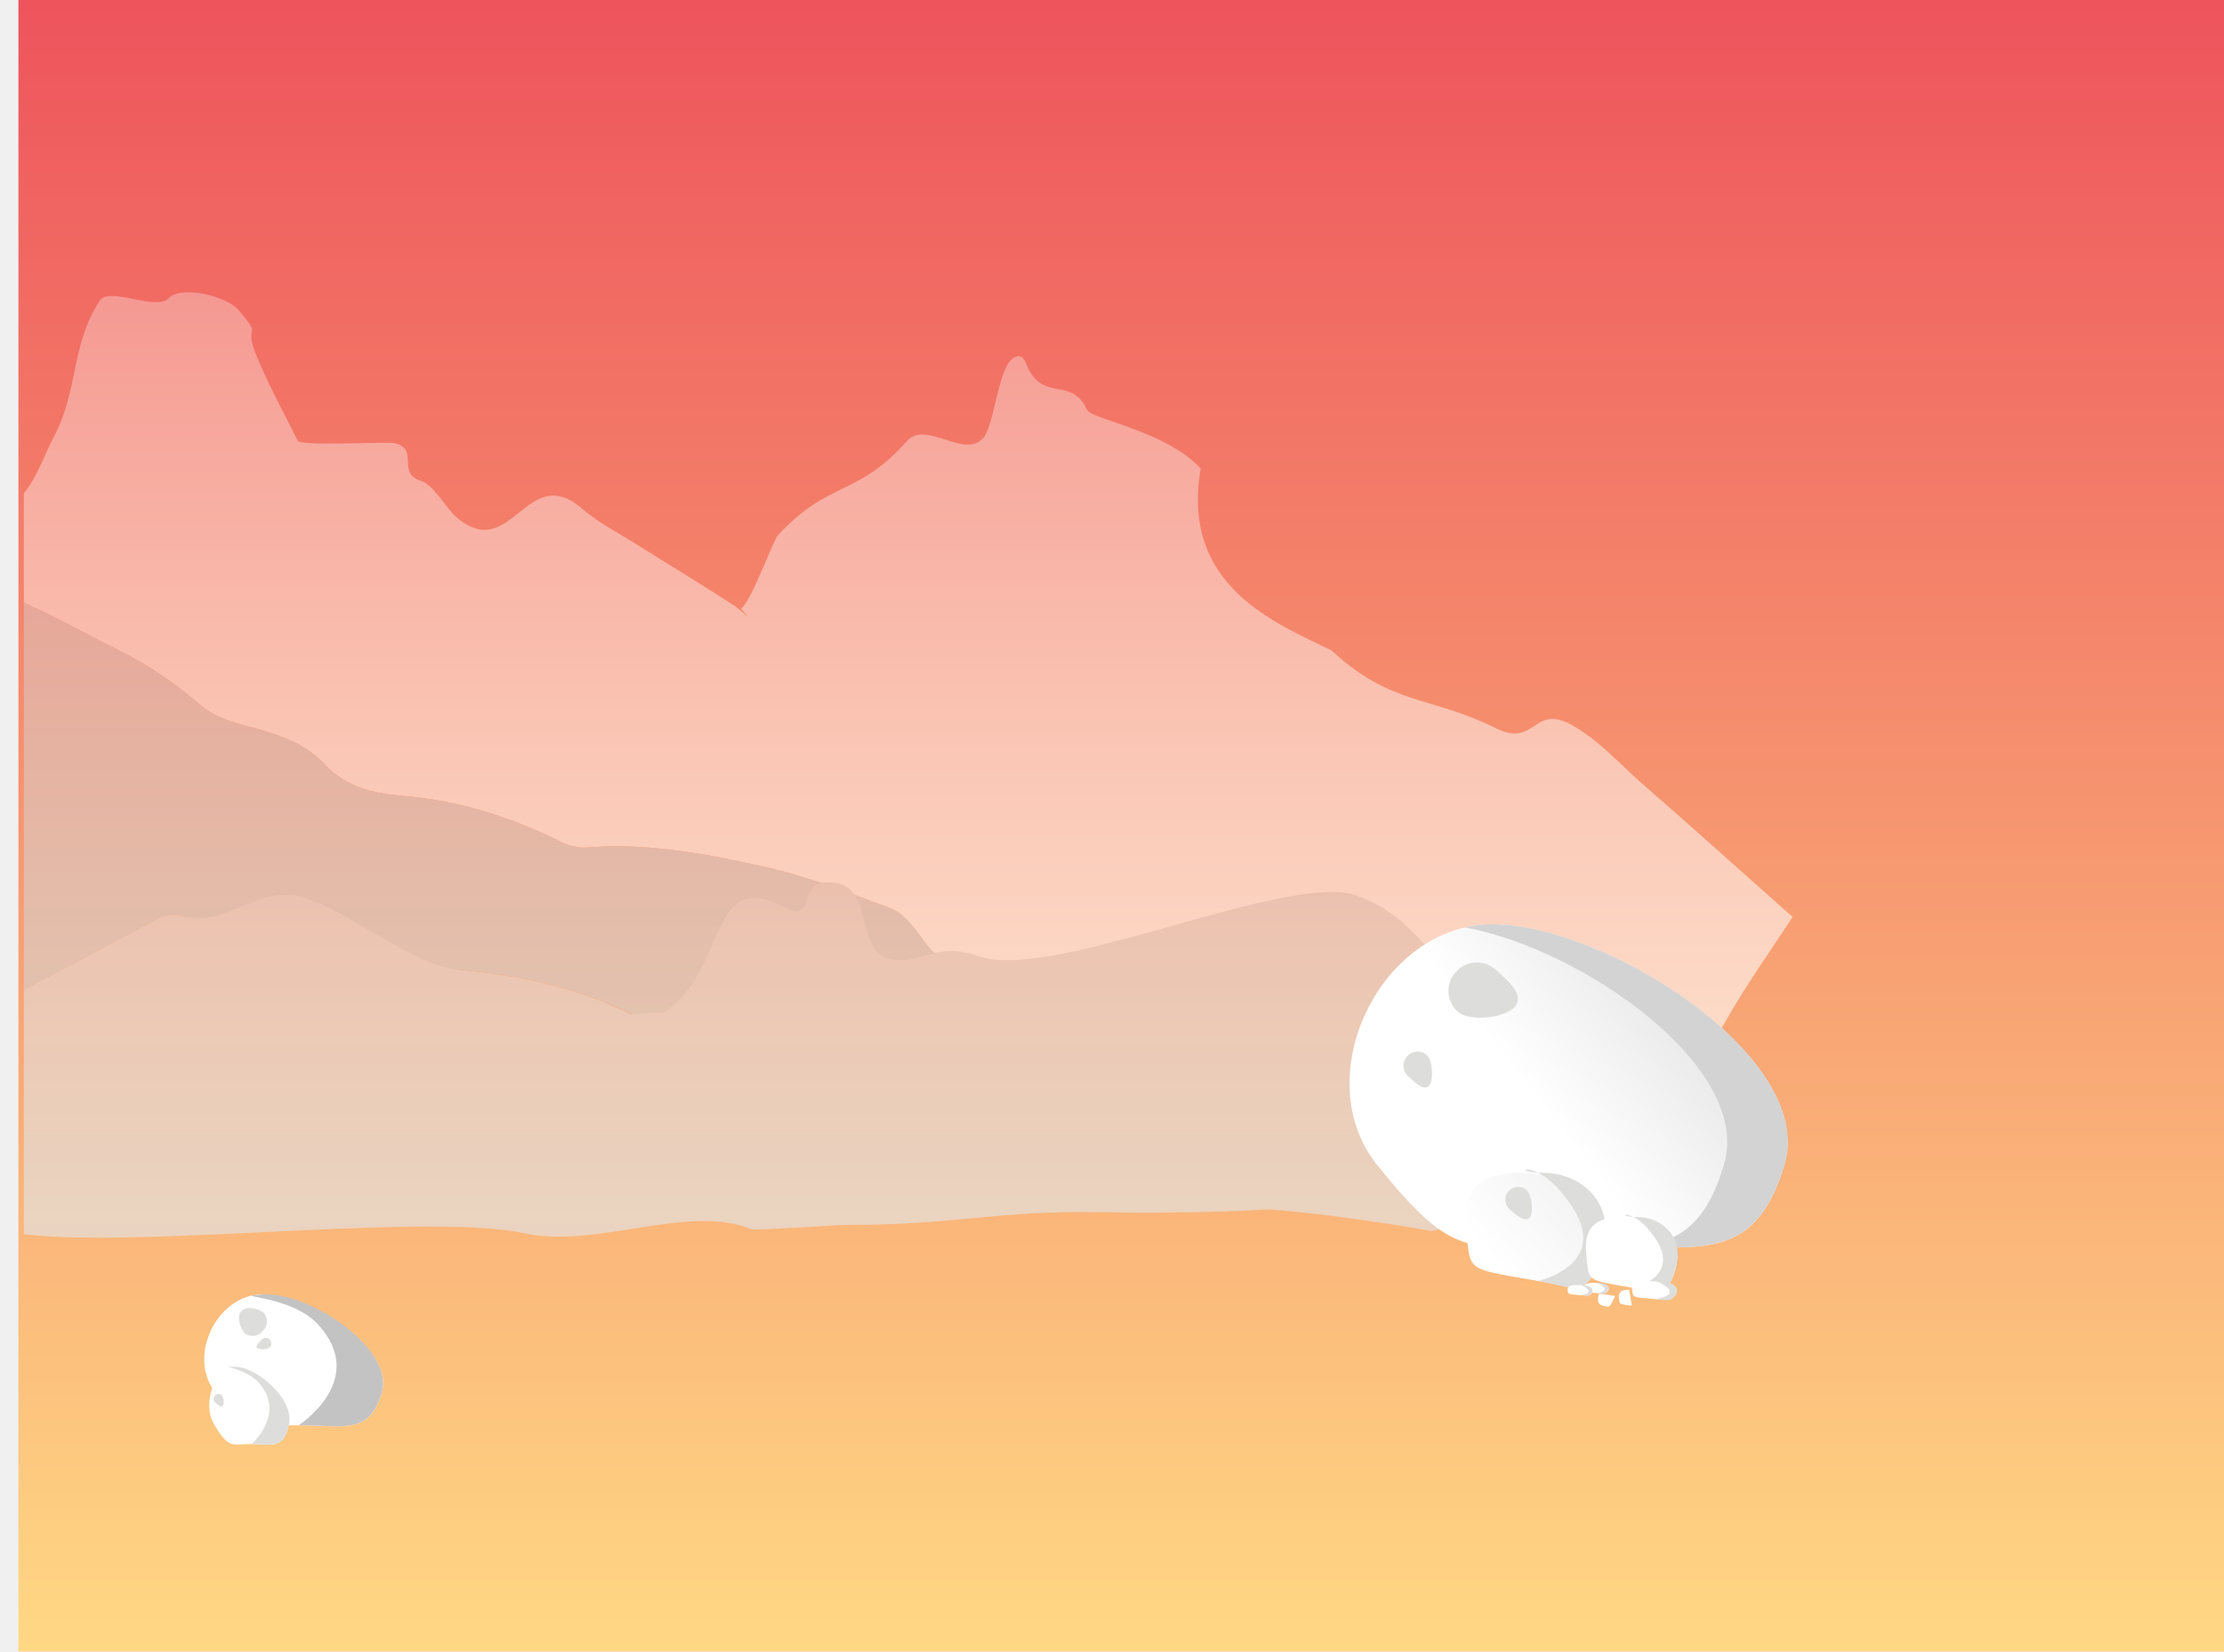
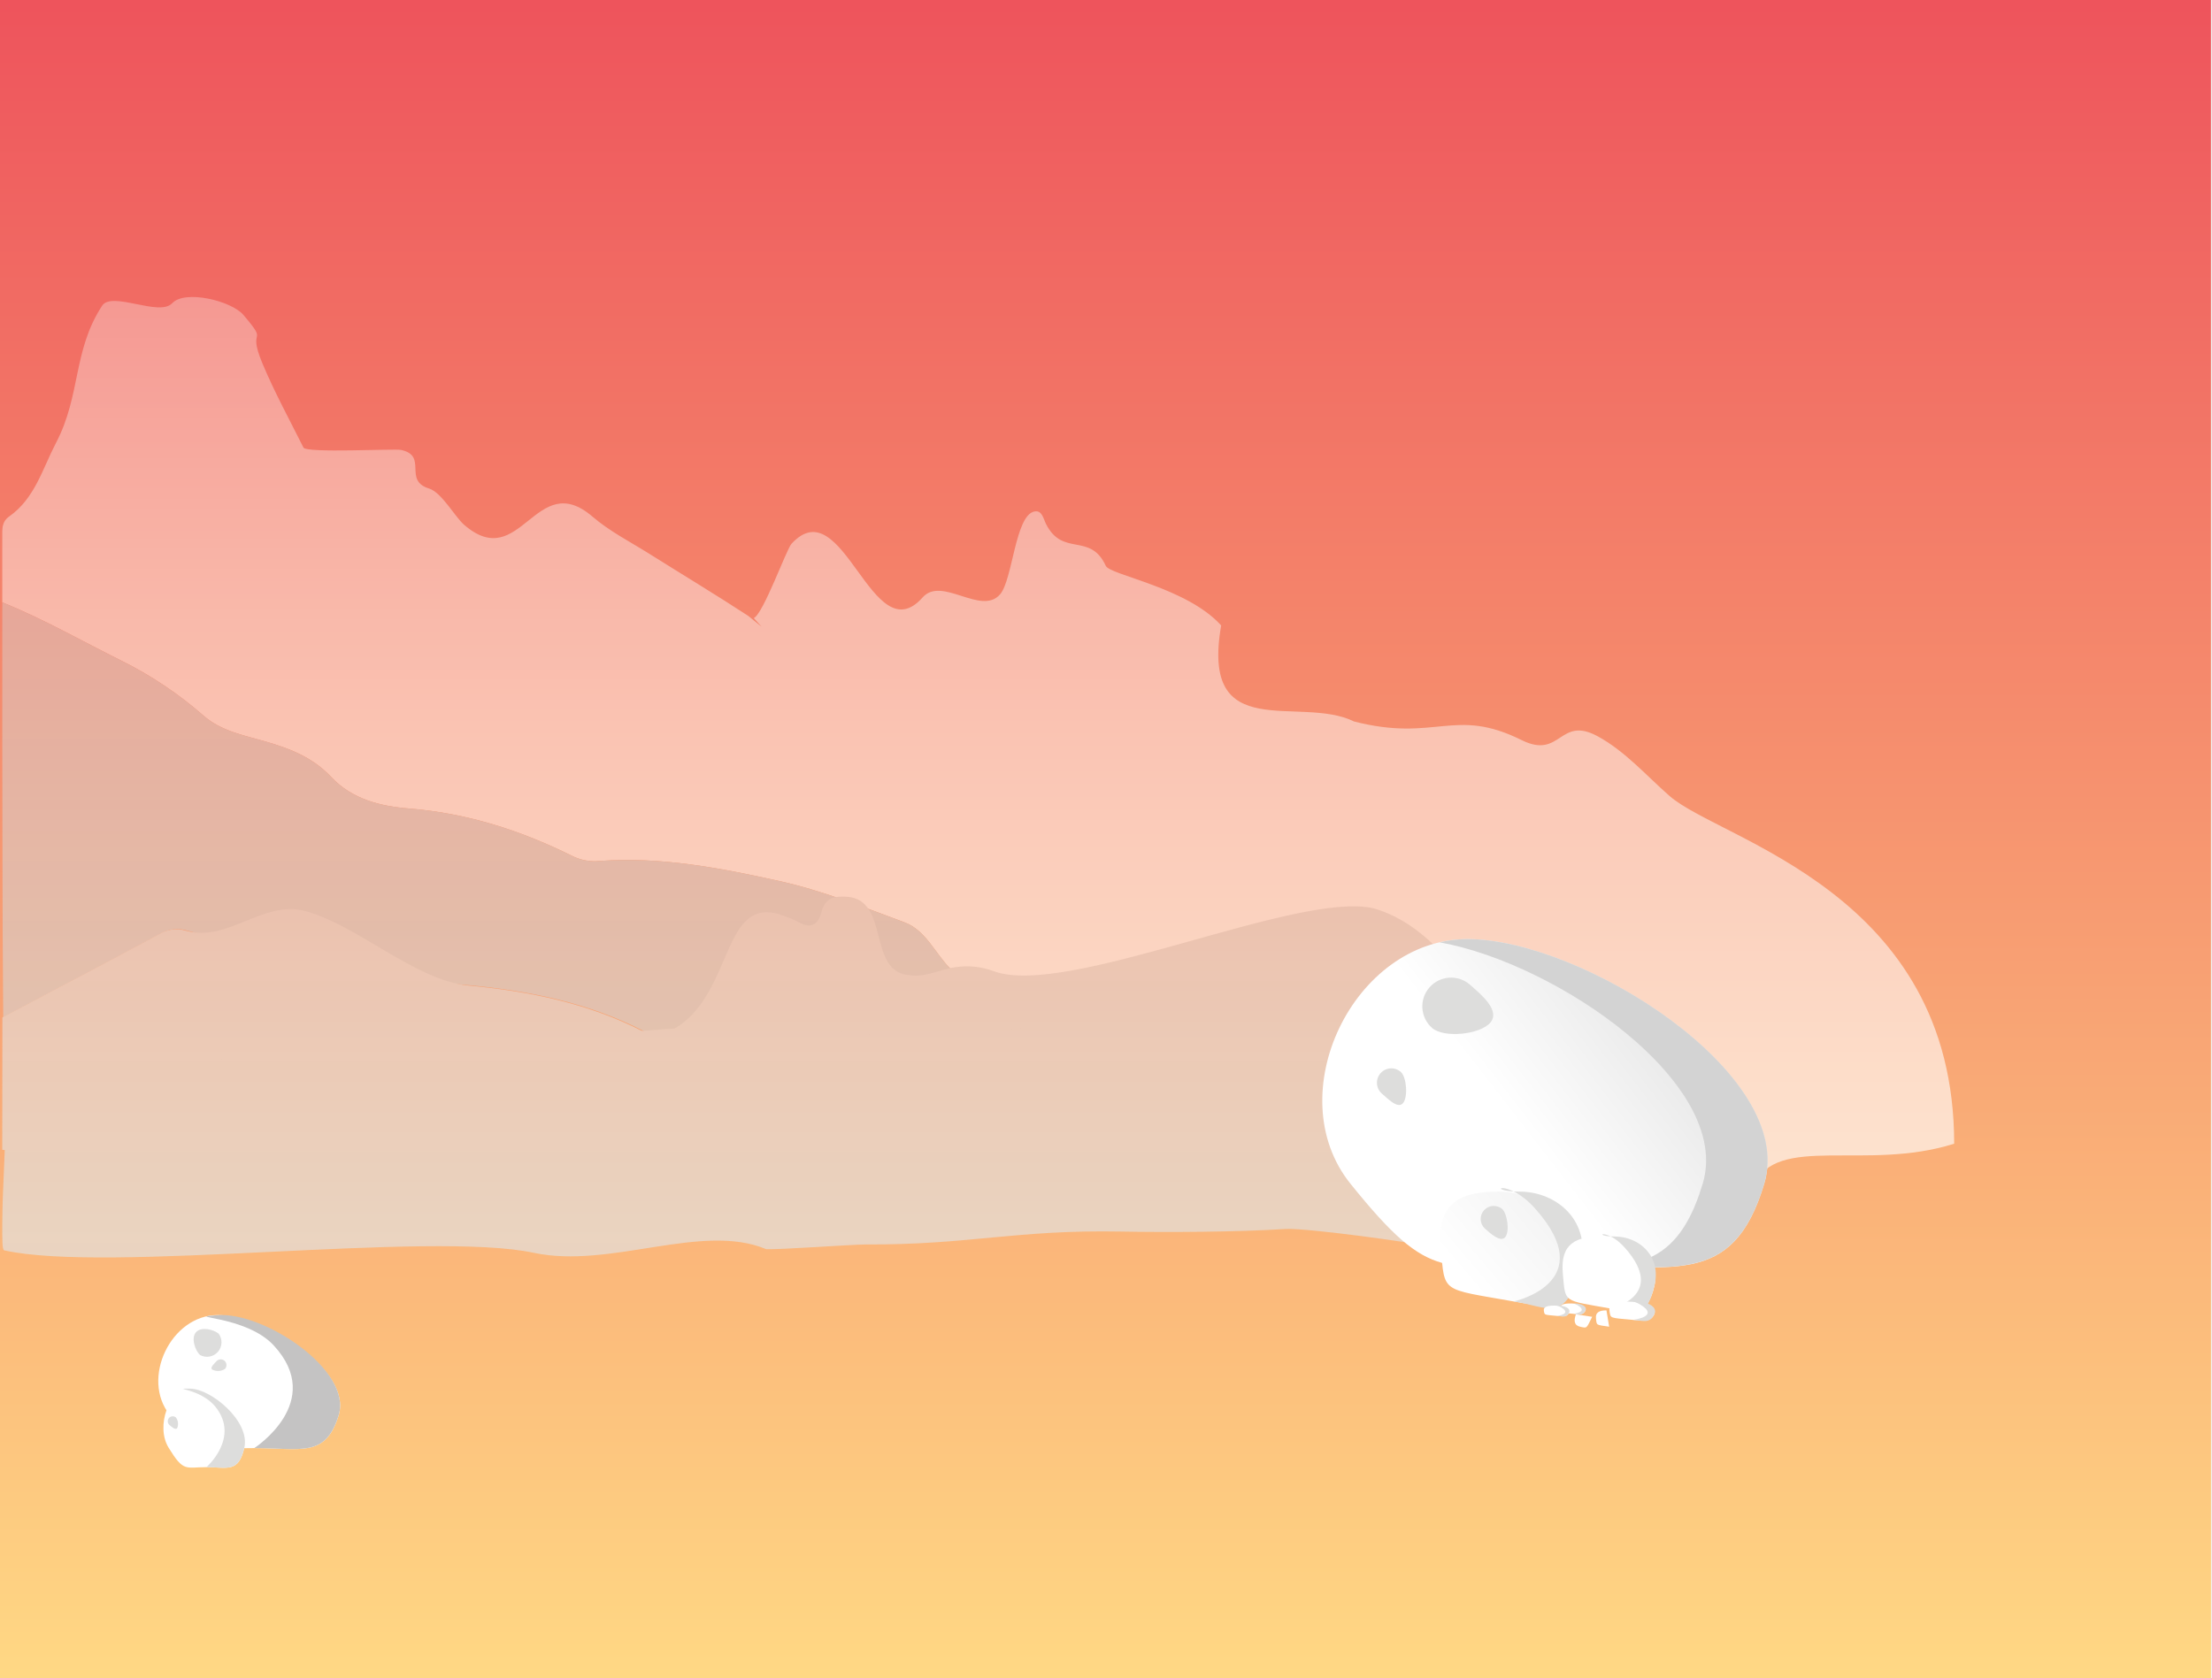
- <svg xmlns="http://www.w3.org/2000/svg" xmlns:xlink="http://www.w3.org/1999/xlink" viewBox="0 0 484.34 359.67">
+ <svg xmlns="http://www.w3.org/2000/svg" xmlns:xlink="http://www.w3.org/1999/xlink" viewBox="0 0 474 359.67">
  <defs>
    <style>.cls-1{fill:url(#linear-gradient);}.cls-2{fill:none;}.cls-3{clip-path:url(#clip-path);}.cls-4{fill:url(#linear-gradient-2);}.cls-5{fill:#fff;}.cls-6{fill:#c4c3c3;}.cls-7{fill:#dddddc;}.cls-8{mask:url(#mask);}.cls-9{fill:#d4d6d7;}.cls-10{fill:#e2e2e2;}.cls-11{fill:url(#linear-gradient-3);}.cls-12{fill:#d3d3d3;}.cls-13{fill:url(#linear-gradient-4);}</style>
-     <linearGradient id="linear-gradient" x1="-316.24" y1="206.26" x2="-316.24" y2="-216.13" gradientUnits="userSpaceOnUse">
+     <linearGradient id="linear-gradient" x1="232.72" y1="446.26" x2="232.72" y2="23.87" gradientUnits="userSpaceOnUse">
      <stop offset="0" stop-color="#fff" />
      <stop offset="1" stop-color="#3c3b3d" />
    </linearGradient>
-     <clipPath id="clip-path" transform="translate(560 240)">
-       <rect id="Background" class="cls-2" x="-555.99" y="-240" width="480.33" height="359.67" />
+     <clipPath id="clip-path">
+       <rect id="Background" class="cls-2" width="473.78" height="359.67" />
    </clipPath>
-     <linearGradient id="linear-gradient-2" x1="244.17" y1="359.23" x2="244.17" y2="1.23" gradientUnits="userSpaceOnUse">
+     <linearGradient id="linear-gradient-2" x1="237" y1="359.23" x2="237" y2="1.23" gradientUnits="userSpaceOnUse">
      <stop offset="0" stop-color="#ffd884" />
      <stop offset="1" stop-color="#ee545c" />
    </linearGradient>
-     <mask id="mask" x="0" y="22.42" width="482.34" height="424.36" maskUnits="userSpaceOnUse">
-       <g transform="translate(560 240)">
-         <rect class="cls-1" x="-554.81" y="-217.58" width="477.15" height="424.36" />
-       </g>
+     <mask id="mask" x="0.44" y="22.42" width="464.56" height="424.36" maskUnits="userSpaceOnUse">
+       <rect class="cls-1" x="0.44" y="22.42" width="464.56" height="424.36" />
    </mask>
-     <linearGradient id="linear-gradient-3" x1="-222.78" y1="2.9" x2="-182.65" y2="-28.18" gradientUnits="userSpaceOnUse">
+     <linearGradient id="linear-gradient-3" x1="326.66" y1="242.9" x2="366.79" y2="211.82" gradientUnits="userSpaceOnUse">
      <stop offset="0" stop-color="#fff" />
      <stop offset="1" stop-color="#e0e0e0" />
    </linearGradient>
-     <linearGradient id="linear-gradient-4" x1="-234.38" y1="35.2" x2="-186.61" y2="-5.29" xlink:href="#linear-gradient-3" />
+     <linearGradient id="linear-gradient-4" x1="315.07" y1="275.2" x2="362.84" y2="234.71" xlink:href="#linear-gradient-3" />
  </defs>
  <g id="Layer_2" data-name="Layer 2">
    <g id="Layer_1-2" data-name="Layer 1">
      <g class="cls-3">
-         <rect id="Background-2" data-name="Background" class="cls-4" x="4.01" width="480.33" height="359.67" />
-         <path class="cls-5" d="M-476.85,63.28c-2.79,9.28-8.11,7.11-18.11,7.11s-10.85,1.9-18.1-7.11c-6.27-7.79.25-21.4,10.25-21.4S-474,53.71-476.85,63.28Z" transform="translate(560 240)" />
-         <path class="cls-6" d="M-476.85,63.28c-2.79,9.28-8.11,7.11-18.11,7.11,0,0,15.36-9.9,4.18-22-6-6.53-20-5.94-12-6.49C-492.83,41.18-474,53.71-476.85,63.28Z" transform="translate(560 240)" />
-         <path class="cls-7" d="M-502.59,45.87a2.8,2.8,0,0,1-.14,3.91,2.8,2.8,0,0,1-3.86.66c-1-.89-2-3.64-.85-4.9S-503.61,45-502.59,45.87Z" transform="translate(560 240)" />
-         <path class="cls-7" d="M-501.33,51.67a1.25,1.25,0,0,1,.1,1.76,2.8,2.8,0,0,1-2.76.13c-.51-.45.45-1.23.91-1.76A1.24,1.24,0,0,1-501.33,51.67Z" transform="translate(560 240)" />
-         <path class="cls-5" d="M-497.08,70.29c-1.25,5.48-3.64,4.19-8.12,4.19s-4.87,1.13-8.13-4.19c-2.81-4.59.12-12.62,4.61-12.62S-495.79,64.65-497.08,70.29Z" transform="translate(560 240)" />
-         <path class="cls-7" d="M-497.08,70.29c-1.25,5.48-3.64,4.19-8.12,4.19,0,0,7.28-6.35,1.87-13-3.28-4-9.88-3.83-5.39-3.83S-495.79,64.65-497.08,70.29Z" transform="translate(560 240)" />
-         <path class="cls-7" d="M-511.73,63.84a2.35,2.35,0,0,1,.25,2.3c-.39.44-1.22-.33-1.65-.7a1.06,1.06,0,0,1-.08-1.49A1,1,0,0,1-511.73,63.84Z" transform="translate(560 240)" />
+         <rect id="Background-2" data-name="Background" class="cls-4" width="474" height="359.67" />
+         <path class="cls-5" d="M72.59,303.28c-2.79,9.28-8.11,7.11-18.1,7.11s-10.86,1.9-18.11-7.11c-6.27-7.79.26-21.4,10.25-21.4S75.47,293.71,72.59,303.28Z" />
+         <path class="cls-6" d="M72.59,303.28c-2.79,9.28-8.11,7.11-18.1,7.11,0,0,15.35-9.9,4.17-22-6-6.53-20-5.94-12-6.49C56.61,281.18,75.47,293.71,72.59,303.28Z" />
+         <path class="cls-7" d="M46.86,285.87a3.11,3.11,0,0,1-4,4.57c-1-.89-2-3.64-.85-4.9S45.83,285,46.86,285.87Z" />
+         <path class="cls-7" d="M48.11,291.67a1.24,1.24,0,0,1,.1,1.76,2.78,2.78,0,0,1-2.75.13c-.51-.45.44-1.23.9-1.76A1.24,1.24,0,0,1,48.11,291.67Z" />
+         <path class="cls-5" d="M52.36,310.29c-1.25,5.48-3.63,4.19-8.12,4.19s-4.87,1.13-8.12-4.19c-2.81-4.59.11-12.62,4.6-12.62S53.65,304.65,52.36,310.29Z" />
+         <path class="cls-7" d="M52.36,310.29c-1.25,5.48-3.63,4.19-8.12,4.19,0,0,7.29-6.35,1.88-13-3.29-4-9.89-3.83-5.4-3.83S53.65,304.65,52.36,310.29Z" />
+         <path class="cls-7" d="M37.71,303.84a2.35,2.35,0,0,1,.25,2.3c-.39.44-1.22-.33-1.65-.7a1.06,1.06,0,0,1,1.4-1.6Z" />
        <g class="cls-8">
-           <path class="cls-5" d="M-202.39-69.35c-5-4.38-9.48-9.57-15.4-12.81-8.3-4.55-7.83,5-16.31.81-14.47-7.2-22.87-4.9-35.92-17-11.66-5.77-33-13.76-28.49-39.59-7.38-8.18-23.81-10.77-24.73-12.78-3.35-7.28-9.21-1.8-12.81-9-.57-1.12-.85-3-2.5-2.64-4.1.81-4.64,14.67-7.34,17.76-4.07,4.66-12.49-4-16.6.66-10.82,12.2-17,8.48-28.07,20.48-1.11,1.2-6,14.93-8.1,16l1.68,1.84-2.89-2.34c-7-4.57-14.14-8.87-21.2-13.31-4.1-2.57-8.51-4.82-12.14-7.94-12.25-10.54-15.36,12.32-27.55,1.71-1.92-1.67-4.82-6.93-7.49-7.75-5.66-1.74-.14-7-6-8.27-1.37-.3-20.3.72-20.9-.5-3-6-6.24-11.9-8.82-18.08-3.42-8.2,1.66-3.63-4.07-10.37-2.62-3.08-12.52-5.47-15.24-2.58s-12.92-2.66-15,.52c-6.33,9.68-4.54,19.22-9.9,29.46-2.9,5.54-4.53,11.88-10.05,15.75-1.64,1.14-1.51,2.92-1.51,4.66,0,14.93,0-1.16,0,13.76,8.82,3.54,17.05,8.28,25.54,12.5a82.21,82.21,0,0,1,17.66,11.82c3.71,3.25,8.54,4.18,13,5.44,5.47,1.55,10.37,3.47,14.34,7.69,4.5,4.78,10.55,6.27,16.79,6.76,12.39,1,23.94,4.71,35,10.23a10.73,10.73,0,0,0,5.75,1c13-1,25.75,1.48,38.28,4.26,9.21,2.05,18.1,5.6,27,8.89,4.64,1.72,6.56,6.69,9.92,10,3.07,3,5.66,6.56,8.46,9.87,3.53.58,6.65-1.29,10-1.71a16.33,16.33,0,0,1,8,.87c15.65,5.83,31.33,11.6,47.63,15.44a72.5,72.5,0,0,1,34.68,5.47A42.4,42.4,0,0,0-228.78.92,94.19,94.19,0,0,1-194.94,5c3-4.24,4.25-9.26,6.33-13.9,5-11.27,12.3-21.14,19-31.41C-180.56-50-191.38-59.79-202.39-69.35Z" transform="translate(560 240)" />
-           <path class="cls-9" d="M-559.73-110.9c8.82,3.54,17.05,8.28,25.54,12.5a82.21,82.21,0,0,1,17.66,11.82c3.71,3.25,8.54,4.18,13,5.44,5.47,1.55,10.37,3.47,14.34,7.69,4.5,4.78,10.55,6.27,16.79,6.76,12.39,1,23.94,4.71,35,10.23a10.73,10.73,0,0,0,5.75,1c13-1,25.75,1.48,38.28,4.26,9.21,2.05,18.1,5.6,27,8.89,4.64,1.72,6.56,6.69,9.92,10,3.07,3,5.66,6.56,8.46,9.87-8.93-.63-17.88-1.14-26.8-1.94-2.87-.26-4.89.13-5.68,3.19s-2.43,3.71-5.12,2.1a18.07,18.07,0,0,0-2.55-1.08c-14.21-5.83-14.23-5.87-28.14,1-2.05,1-3.75,1.31-5.87.21C-434-25-446.58-27.54-459.72-28.78c-11.25-1-22.62-1.79-33.65-4.62-8.94-2.28-17.88-4.58-26.75-7.09a7.21,7.21,0,0,0-5.92.77c-11.14,6-22.33,11.89-33.51,17.81-.06-11.33-.16-22.67-.18-34Q-559.77-83.4-559.73-110.9Z" transform="translate(560 240)" />
-           <path class="cls-10" d="M-559.55-21.91c11.18-5.92,22.37-11.81,33.51-17.81a7.21,7.21,0,0,1,5.92-.77c8.87,2.51,16.4-6.56,25.33-4.27,11,2.83,23.82,14.93,35.07,16,13.14,1.24,25.75,3.81,37.51,9.87,2.12,1.1,3.82.81,5.87-.21,13.91-6.9,10.46-30.27,24.67-24.44a18.07,18.07,0,0,1,2.55,1.08c2.69,1.61,4.36.89,5.12-2.1s2.81-3.45,5.68-3.2c8.92.81,4.19,16.14,13.13,16.76,3.52.58,6.64-1.29,10-1.7a16.31,16.31,0,0,1,8.05.86C-331.47-26-282-49.16-265.67-45.32c25.43,7.26,33.79,53.25,58.75,62l-.75,1.64c-7.13.56-14.16,2.25-21.43.88-4.28-.8-.54,1.94-.68,3l-14.53,2.43c-1.06-1.19-2.47-.66-3.73-.67-6.86,0-13.73-.14-20.59,0a25.42,25.42,0,0,1-10-1.9c-6.63-2.56-13.26-5.1-19.87-7.7-10.16-4-20.83-6.91-30.26-12.39-11.35-6.58-23.14-11-36.22-12.3-3.3-.32-6.51-1-9.71.18C-387-5.48-399.55-7.33-412-9.27A96.34,96.34,0,0,0-443.67-9c-10.83,1.88-21.66,4.26-32.74,4.31-4.64,0-6.19,6.59-10.56,8.62-10.24,4.74-23.51,2.85-33.92,7.24-13-1.15-25.83-2.89-38.7-4.69Z" transform="translate(560 240)" />
-           <path class="cls-10" d="M-187.45,1.85c-4.35.77-8.93,1.21-12.94,2.41.49,1.08,2.41,1.22,3.43,2.13-6.31,1.13-12.5,2.32-18.37,3.89a51.61,51.61,0,0,0-10.08,3.5c-1.31.67-2.85,1.34-1.74,2.52s3,.34,4.45.39c-4.48,4.41-10.41-6.05-18.89-5.66-11-.24,4.18,16.09-6.72,17.06-10-1.91-32.4-4.93-36.7-4.66-10.28.65-25,.74-35.26.55-22.57-.42-32.18,2.85-54.75,2.77-2.92,0-18.32,1.14-21.24,1-13.83-5.78-33.39,4.27-49.77.79C-468.47,23.74-537.27,33-559.55,28c-1.57-.35,1.61-37.08,0-37.42,12.28-2.73,64.39-3.48,76.48-6.43,5.16-1.26,24.25-3.88,29.73-3.9,13.07,0,17.81,1.88,30.59.71a214.72,214.72,0,0,1,37.35-.14c14.71,1.2,29.49,2.35,44.06-.56,3.77-.75,7.55-.31,11.45-.11a173.64,173.64,0,0,1,42.74,7.64C-276-8.8-263.39-7-251.41-4.5q11.72,2.42,23.46,4.78a54.48,54.48,0,0,0,11.8,1.18c8.1-.11,16.2,0,24.3,0C-190.37,1.44-188.71,1.12-187.45,1.85Z" transform="translate(560 240)" />
+           <path class="cls-5" d="M357.8,170.65c-5-4.38-9.48-9.57-15.4-12.81-8.3-4.55-7.84,5-16.31.81-14.47-7.2-18.34.49-35.92-4-11.66-5.77-33,5.24-28.49-20.59-7.38-8.18-23.81-10.77-24.73-12.78-3.35-7.28-9.21-1.8-12.82-9-.56-1.12-.84-3-2.49-2.64-4.1.81-4.64,14.67-7.34,17.76-4.07,4.66-12.49-4-16.6.66-10.82,12.2-17-23.52-28.08-11.52-1.11,1.2-6,14.93-8.09,15.95l1.67,1.84L160.32,132c-7-4.57-14.14-8.87-21.2-13.31-4.1-2.57-8.51-4.82-12.14-7.94-12.25-10.54-15.36,12.32-27.56,1.71-1.91-1.67-4.81-6.93-7.48-7.75-5.66-1.74-.14-7-6-8.27-1.37-.3-20.3.72-20.91-.5-3-6-6.23-11.9-8.81-18.08-3.42-8.2,1.66-3.63-4.07-10.37C49.52,64.45,39.62,62.06,36.89,65s-12.91-2.66-15,.52C15.58,75.15,17.37,84.69,12,94.93,9.11,100.47,7.48,106.81,2,110.68.32,111.83.44,113.6.45,115.34c0,14.93,0-1.16,0,13.76,8.82,3.54,17.05,8.28,25.54,12.5a81.9,81.9,0,0,1,17.65,11.82c3.72,3.25,8.55,4.18,13,5.44,5.47,1.55,10.36,3.47,14.34,7.69,4.49,4.78,10.55,6.27,16.79,6.76,12.39,1,23.94,4.71,35,10.23a10.73,10.73,0,0,0,5.75,1c13-.95,25.75,1.48,38.28,4.26,9.2,2,18.1,5.6,27,8.89,4.64,1.72,6.56,6.69,9.91,10,3.08,3,5.67,6.56,8.47,9.87,3.53.58,6.65-1.29,10-1.71a16.37,16.37,0,0,1,8.06.87c15.65,5.83,31.33,11.6,47.63,15.44a72.44,72.44,0,0,1,34.67,5.47,42.45,42.45,0,0,0,18.89,3.27A94.19,94.19,0,0,1,365.25,245c3-4.24,8.42,13.8,10.5,9.15,5-11.27,24-3,43-9C418.75,191.14,368.81,180.21,357.8,170.65Z" />
+           <path class="cls-9" d="M.46,129.1c8.82,3.54,17.05,8.28,25.53,12.5a82,82,0,0,1,17.66,11.82c3.71,3.25,8.55,4.18,13,5.44,5.46,1.55,10.36,3.47,14.33,7.69,4.5,4.78,10.56,6.27,16.8,6.76,12.38,1,23.93,4.71,35,10.23a10.67,10.67,0,0,0,5.74,1c13-.95,25.75,1.48,38.29,4.26,9.2,2,18.09,5.6,27,8.89,4.63,1.72,6.56,6.69,9.91,10,3.07,3,5.66,6.56,8.47,9.87-8.94-.63-17.88-1.14-26.81-1.94-2.87-.26-4.89.13-5.67,3.19s-2.44,3.71-5.13,2.1a18.45,18.45,0,0,0-2.54-1.08c-14.22-5.83-14.24-5.87-28.14,1-2,1-3.75,1.31-5.88.21-11.76-6.06-24.36-8.63-37.51-9.87-11.25-1.05-22.62-1.79-33.65-4.62-8.94-2.28-17.88-4.58-26.75-7.09a7.22,7.22,0,0,0-5.92.77c-11.13,6-22.33,11.89-33.5,17.81-.07-11.33-.17-22.67-.18-34Q.42,156.6.46,129.1Z" />
+           <path class="cls-10" d="M.49,218.09c11.17-5.92,22.37-11.81,33.51-17.81a7.19,7.19,0,0,1,5.91-.77c8.88,2.51,16.4-6.56,25.34-4.27,11,2.83,23.82,14.93,35.07,16,13.14,1.24,25.74,3.81,37.51,9.87,2.12,1.1,3.82.81,5.87-.21,13.91-6.9,10.45-30.27,24.67-24.44a19.12,19.12,0,0,1,2.55,1.08c2.68,1.61,4.36.89,5.12-2.1s2.81-3.45,5.68-3.2c8.92.81,4.19,16.14,13.12,16.76,3.53.58,6.65-1.29,10-1.7a16.36,16.36,0,0,1,8.06.86c15.65,5.83,65.15-17.3,81.45-13.46,25.43,7.26,33.79,53.25,58.74,62l-.75,1.64c-7.12.56-14.15,2.25-21.43.88-4.27-.8-.54,1.94-.68,3l-14.52,2.43c-1.07-1.19-2.47-.66-3.73-.67-6.86,0-13.73-.14-20.59,0a25.39,25.39,0,0,1-10-1.9c-6.63-2.56-13.26-5.1-19.88-7.7-10.15-4-20.82-6.91-30.26-12.39-11.34-6.58-23.13-11-36.22-12.3-3.3-.32-6.5-1-9.7.18-12.34,4.69-24.87,2.84-37.33.9a96.4,96.4,0,0,0-31.66.23c-10.83,1.88-21.66,4.26-32.73,4.31-4.65,0-6.19,6.59-10.56,8.62-10.24,4.74-23.51,2.85-33.92,7.24C26.2,250,13.32,248.24.44,246.44Z" />
+           <path class="cls-10" d="M373,241.85c-4.34.77-8.93,1.21-12.94,2.41.49,1.08,2.41,1.22,3.43,2.13-6.31,1.13-12.5,2.32-18.37,3.89a51.61,51.61,0,0,0-10.08,3.5c-1.31.67-2.85,1.34-1.74,2.52s3,.34,4.45.39c-4.47,4.41-10.4-6.05-18.89-5.66-11-.24,4.18,16.09-6.72,17.06-10-1.91-32.4-4.93-36.7-4.66-10.28.65-25,.74-35.26.55-22.56-.42-32.17,2.85-54.74,2.77-2.93,0-18.33,1.14-21.25,1-13.83-5.78-33.39,4.27-49.77.79C92,263.74,23.17,273,.89,268c-1.57-.35,1.61-37.08,0-37.42,12.28-2.73,64.39-3.48,76.48-6.43,5.16-1.26,24.25-3.88,29.74-3.9,13.07,0,17.8,1.88,30.58.71a214.72,214.72,0,0,1,37.35-.14c14.72,1.2,29.5,2.35,44.06-.56,3.78-.75,7.56-.31,11.45-.11a173.64,173.64,0,0,1,42.74,7.64c11.14,3.4,23.73,5.22,35.72,7.7q11.7,2.42,23.45,4.78a54.55,54.55,0,0,0,11.8,1.18c8.1-.11,16.2,0,24.3,0C370.08,241.44,371.73,241.12,373,241.85Z" />
        </g>
-         <path class="cls-11" d="M-171.39,13.72c-6.82,22.73-19.85,17.4-44.34,17.4s-26.58,4.67-44.34-17.4c-15.35-19.08.63-52.43,25.12-52.43S-164.34-9.73-171.39,13.72Z" transform="translate(560 240)" />
-         <path class="cls-7" d="M-234.41-28.93c2.51,2.2,6.57,5.59,4.33,8.15s-9.94,3.32-12.44,1.13a6.1,6.1,0,0,1-.49-8.61A6.11,6.11,0,0,1-234.41-28.93Z" transform="translate(560 240)" />
-         <path class="cls-7" d="M-249.27-10.24c1.25,1.1,1.58,5.43.46,6.71s-3.27-1-4.52-2.07a3.06,3.06,0,0,1-.24-4.31A3,3,0,0,1-249.27-10.24Z" transform="translate(560 240)" />
-         <path class="cls-12" d="M-237.34,31.28c3.92.48,8.49.14,14.9-.05q-3.09-.11-6.46-.11C-232.06,31.12-234.85,31.2-237.34,31.28Zm2.39-70a26.83,26.83,0,0,0-6,.7c25.27,4.55,62.78,30.42,56.38,51.73-3.94,13.1-9.93,16.87-19,17.72,16.81.69,26.57.9,32.16-17.72C-164.34-9.73-210.46-38.71-234.95-38.71Z" transform="translate(560 240)" />
-         <path class="cls-13" d="M-210.79,31.59c-2.2,9.62-6.51,8.75-14.28,7.37-15.77-2.81-14.73-1.7-15.64-11.43-.93-10,4.52-12.11,12.41-12.11S-208.52,21.66-210.79,31.59Z" transform="translate(560 240)" />
-         <path class="cls-7" d="M-210.79,31.59c-3.11,12.47-7.09,8.4-14.28,7.37,0,0,18.77-4.06,4.55-19.95-6.08-6.8-11.14-3.59-3.26-3.59S-208.32,21.71-210.79,31.59Z" transform="translate(560 240)" />
-         <path class="cls-5" d="M-194.94,35.65c-1.44,6.3-4.27,5.73-9.36,4.83-10.35-1.85-9.66-1.11-10.25-7.5-.62-6.56,3-7.94,8.13-7.94S-193.45,29.13-194.94,35.65Z" transform="translate(560 240)" />
-         <path class="cls-7" d="M-194.94,35.65c-2,8.17-4.65,5.5-9.36,4.83,0,0,12.31-2.66,3-13.08-4-4.46-7.31-2.36-2.13-2.36S-193.32,29.17-194.94,35.65Z" transform="translate(560 240)" />
-         <path class="cls-5" d="M-194.95,41.67c-.7,1.62-2.1,1.48-4.6,1.24-5.09-.47-4.75-.28-5-1.92s1.45-2,4-2S-194.21,40-194.95,41.67Z" transform="translate(560 240)" />
-         <path class="cls-7" d="M-194.95,41.67c-1,2.1-2.28,1.42-4.6,1.24,0,0,6.05-.68,1.47-3.36-2-1.15-3.6-.6-1-.6S-194.15,40-194.95,41.67Z" transform="translate(560 240)" />
-         <path class="cls-5" d="M-209.7,40.91c-.4.91-1.18.83-2.58.7-2.84-.27-2.65-.16-2.81-1.08s.81-1.14,2.23-1.14S-209.3,40-209.7,40.91Z" transform="translate(560 240)" />
-         <path class="cls-7" d="M-209.7,40.91c-.57,1.18-1.28.8-2.58.7,0,0,3.38-.38.82-1.88-1.09-.64-2-.34-.58-.34S-209.26,40-209.7,40.91Z" transform="translate(560 240)" />
-         <path class="cls-5" d="M-213.22,41.37c-.4.91-1.18.82-2.57.69-2.85-.26-2.66-.16-2.82-1.07s.81-1.14,2.23-1.14S-212.81,40.43-213.22,41.37Z" transform="translate(560 240)" />
-         <path class="cls-7" d="M-213.22,41.37c-.56,1.17-1.28.79-2.57.69,0,0,3.38-.38.81-1.87-1.09-.65-2-.34-.58-.34S-212.78,40.44-213.22,41.37Z" transform="translate(560 240)" />
-         <path class="cls-5" d="M-204.62,44.37c-2.84-.42-2.66-.25-2.82-1.7s.81-1.8,2.23-1.8" transform="translate(560 240)" />
-         <path class="cls-5" d="M-208.26,42.25c-1.28,2.57-1.06,2.44-2.49,2.15s-1.46-1.33-1-2.68" transform="translate(560 240)" />
-         <path class="cls-7" d="M-227.57,19.13c1.14,1,1.68,4.91.66,6.07s-3.2-.86-4.34-1.86a2.77,2.77,0,0,1-.22-3.91A2.77,2.77,0,0,1-227.57,19.13Z" transform="translate(560 240)" />
+         <path class="cls-11" d="M378.06,253.72c-6.83,22.73-19.85,17.4-44.34,17.4s-26.59,4.67-44.34-17.4c-15.35-19.08.62-52.43,25.11-52.43S385.1,230.27,378.06,253.72Z" />
+         <path class="cls-7" d="M315,211.07c2.51,2.2,6.57,5.59,4.33,8.15s-9.93,3.32-12.44,1.13a6.16,6.16,0,0,1,8.11-9.28Z" />
+         <path class="cls-7" d="M300.17,229.76c1.25,1.1,1.58,5.43.46,6.71s-3.26-1-4.52-2.07a3.08,3.08,0,0,1,4.06-4.64Z" />
+         <path class="cls-12" d="M312.1,271.28c3.92.48,8.5.14,14.91,0q-3.09-.11-6.47-.11C317.38,271.12,314.6,271.2,312.1,271.28Zm2.39-70a26.9,26.9,0,0,0-6,.7c25.28,4.55,62.78,30.42,56.38,51.73-3.93,13.1-9.93,16.87-19,17.72,16.81.69,26.58.9,32.17-17.72C385.1,230.27,339,201.29,314.49,201.29Z" />
+         <path class="cls-13" d="M338.66,271.59c-2.2,9.62-6.52,8.75-14.29,7.37-15.77-2.81-14.72-1.7-15.63-11.43-.94-10,4.51-12.11,12.4-12.11S340.92,261.66,338.66,271.59Z" />
+         <path class="cls-7" d="M338.66,271.59c-3.12,12.47-7.1,8.4-14.29,7.37,0,0,18.78-4.06,4.55-19.95-6.08-6.8-11.14-3.59-3.25-3.59S341.13,261.71,338.66,271.59Z" />
+         <path class="cls-5" d="M354.51,275.65c-1.45,6.3-4.28,5.73-9.37,4.83-10.34-1.85-9.66-1.11-10.25-7.5-.61-6.56,3-7.94,8.13-7.94S356,269.13,354.51,275.65Z" />
+         <path class="cls-7" d="M354.51,275.65c-2.05,8.17-4.66,5.5-9.37,4.83,0,0,12.31-2.66,3-13.08-4-4.46-7.3-2.36-2.13-2.36S356.12,269.17,354.51,275.65Z" />
+         <path class="cls-5" d="M354.5,281.67c-.71,1.62-2.1,1.48-4.61,1.24-5.08-.47-4.74-.28-5-1.92s1.46-2,4-2S355.23,280,354.5,281.67Z" />
+         <path class="cls-7" d="M354.5,281.67c-1,2.1-2.29,1.42-4.61,1.24,0,0,6.06-.68,1.47-3.36-2-1.15-3.59-.6-1.05-.6S355.29,280,354.5,281.67Z" />
+         <path class="cls-5" d="M339.74,280.91c-.4.91-1.17.83-2.57.7-2.84-.27-2.65-.16-2.82-1.08s.81-1.14,2.23-1.14S340.15,280,339.74,280.91Z" />
+         <path class="cls-7" d="M339.74,280.91c-.56,1.18-1.28.8-2.57.7,0,0,3.38-.38.82-1.88-1.1-.64-2-.34-.59-.34S340.18,280,339.74,280.91Z" />
+         <path class="cls-5" d="M336.22,281.37c-.4.91-1.17.82-2.57.69-2.84-.26-2.65-.16-2.82-1.07s.82-1.14,2.24-1.14S336.63,280.43,336.22,281.37Z" />
+         <path class="cls-7" d="M336.22,281.37c-.56,1.17-1.28.79-2.57.69,0,0,3.38-.38.82-1.87-1.1-.65-2-.34-.59-.34S336.66,280.44,336.22,281.37Z" />
+         <path class="cls-5" d="M344.82,284.37c-2.84-.42-2.65-.25-2.82-1.7s.82-1.8,2.24-1.8" />
+         <path class="cls-5" d="M341.18,282.25c-1.28,2.57-1.06,2.44-2.49,2.15s-1.46-1.33-1-2.68" />
+         <path class="cls-7" d="M321.88,259.13c1.13,1,1.67,4.91.65,6.07s-3.2-.86-4.34-1.86a2.8,2.8,0,0,1,3.69-4.21Z" />
+         <rect id="Background-3" data-name="Background" class="cls-2" width="470.78" height="359.67" />
      </g>
    </g>
  </g>
</svg>
